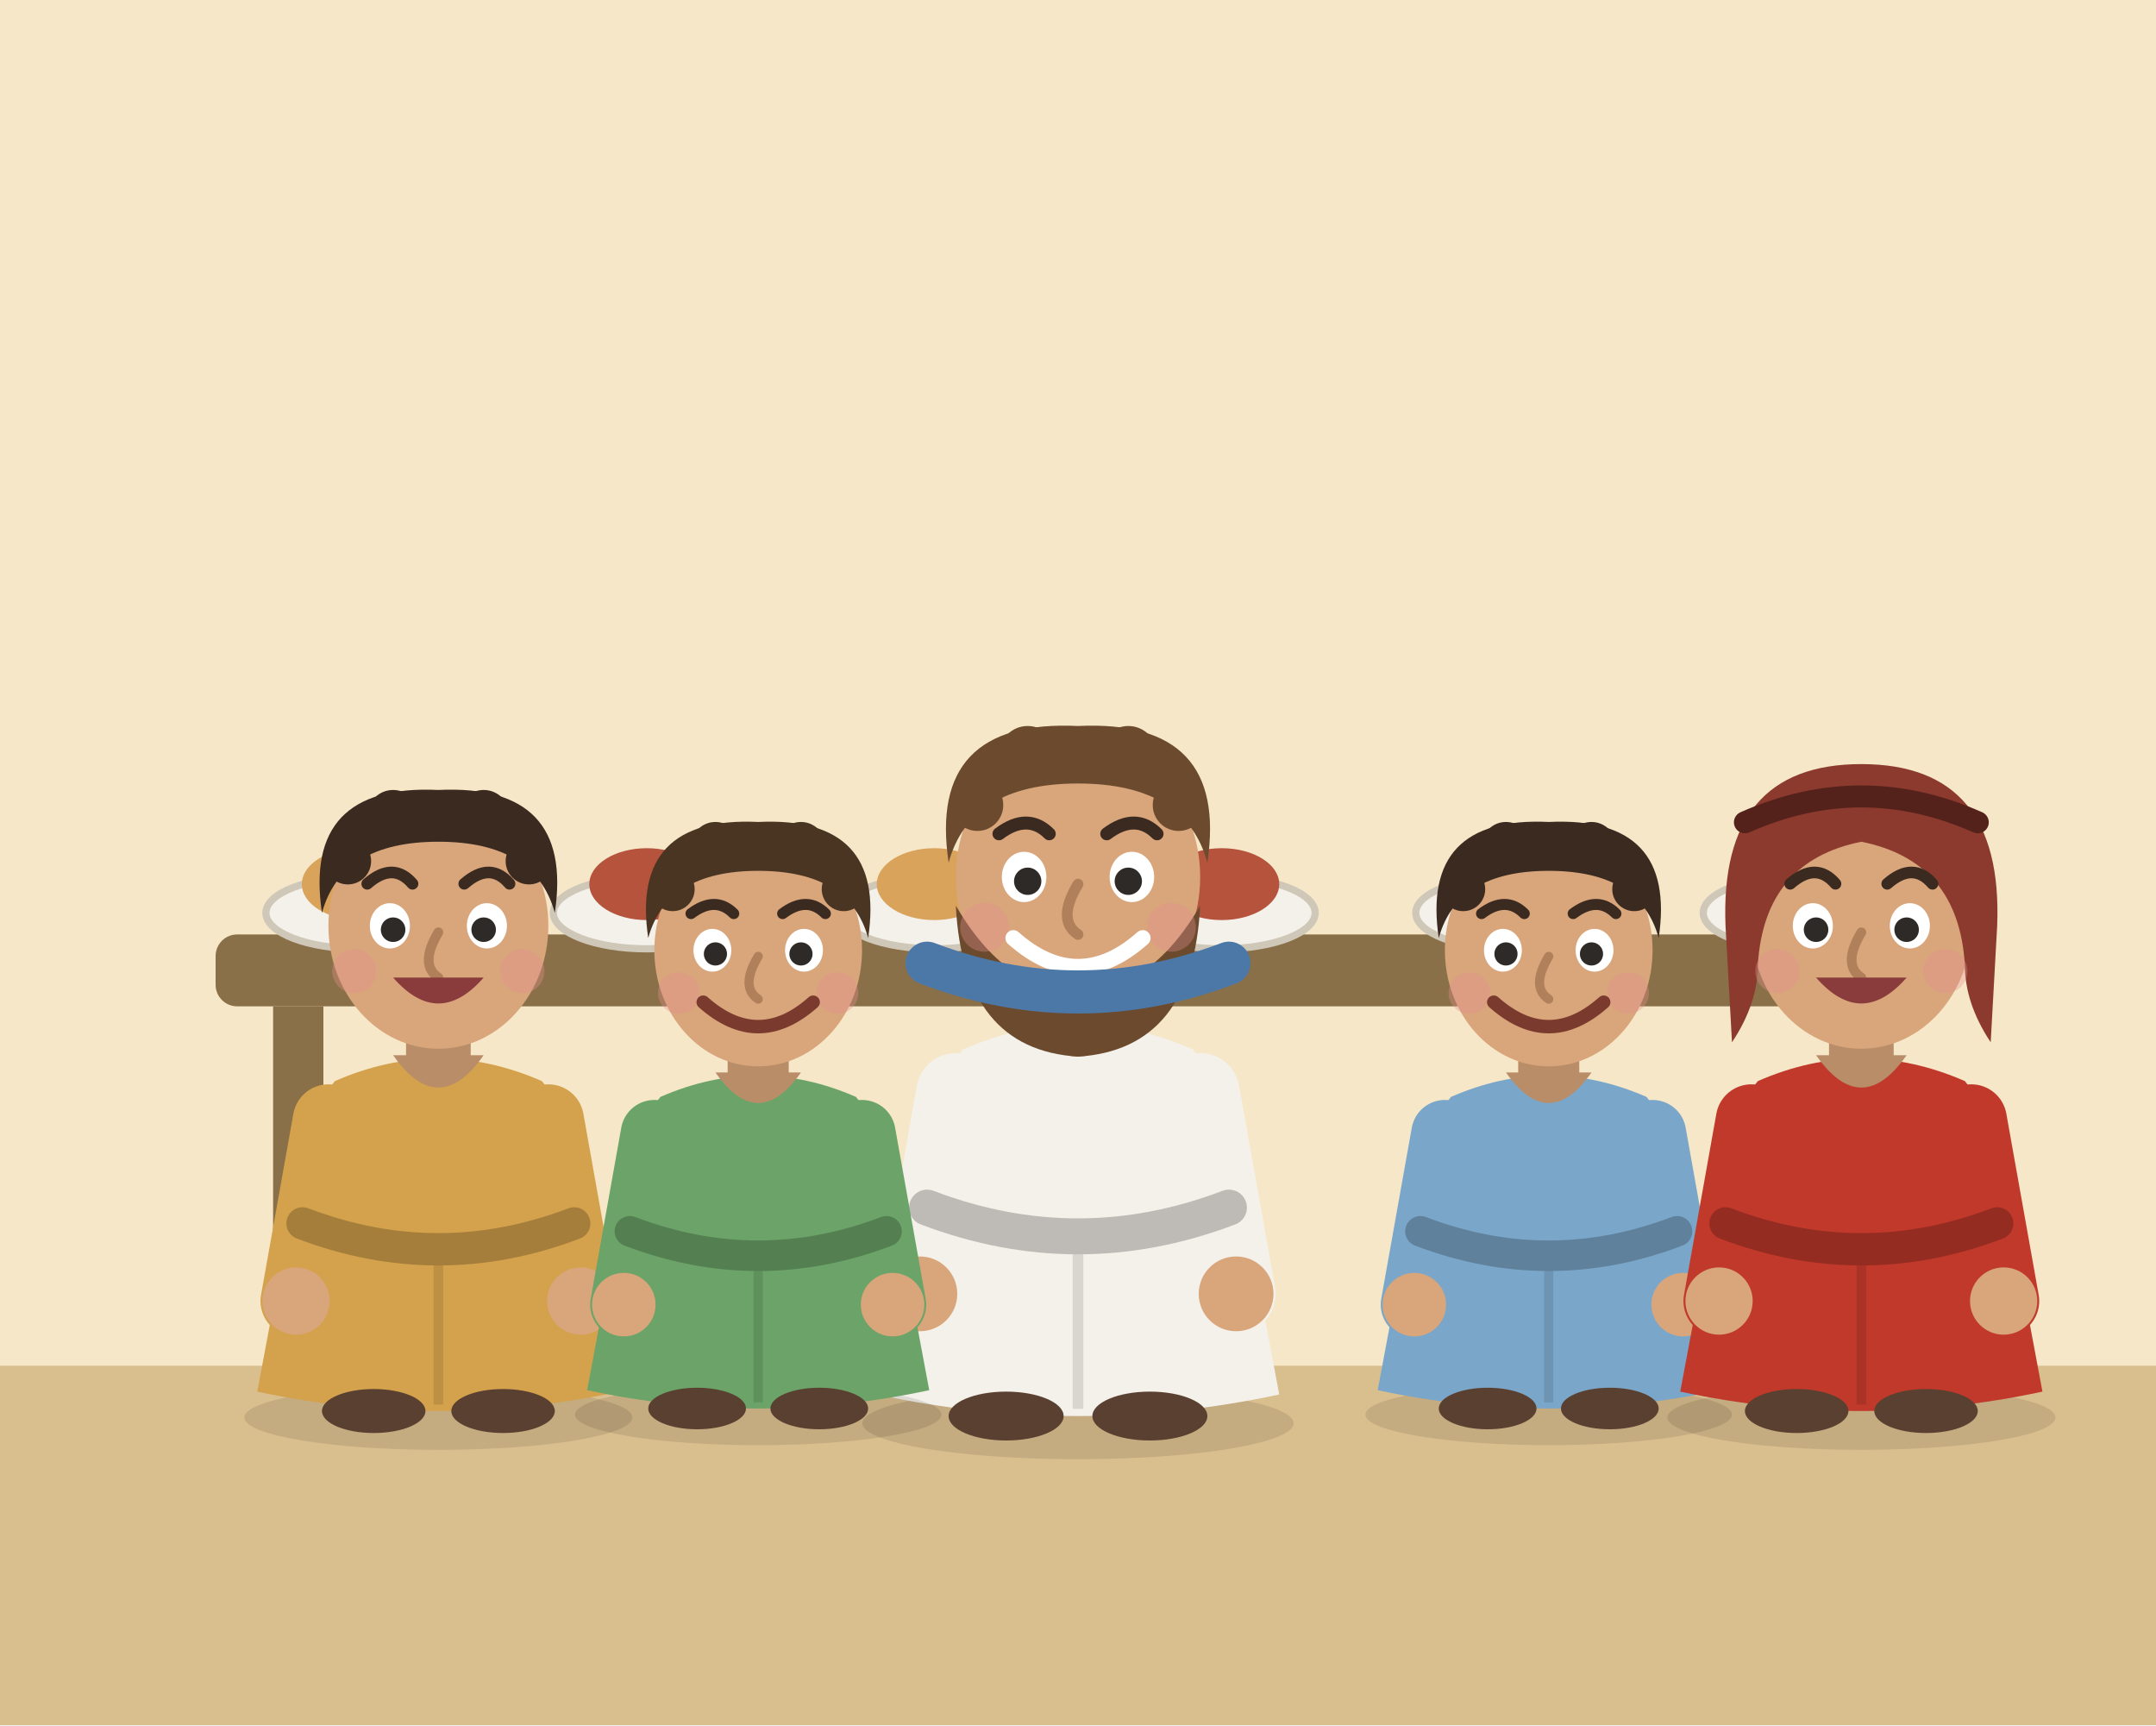
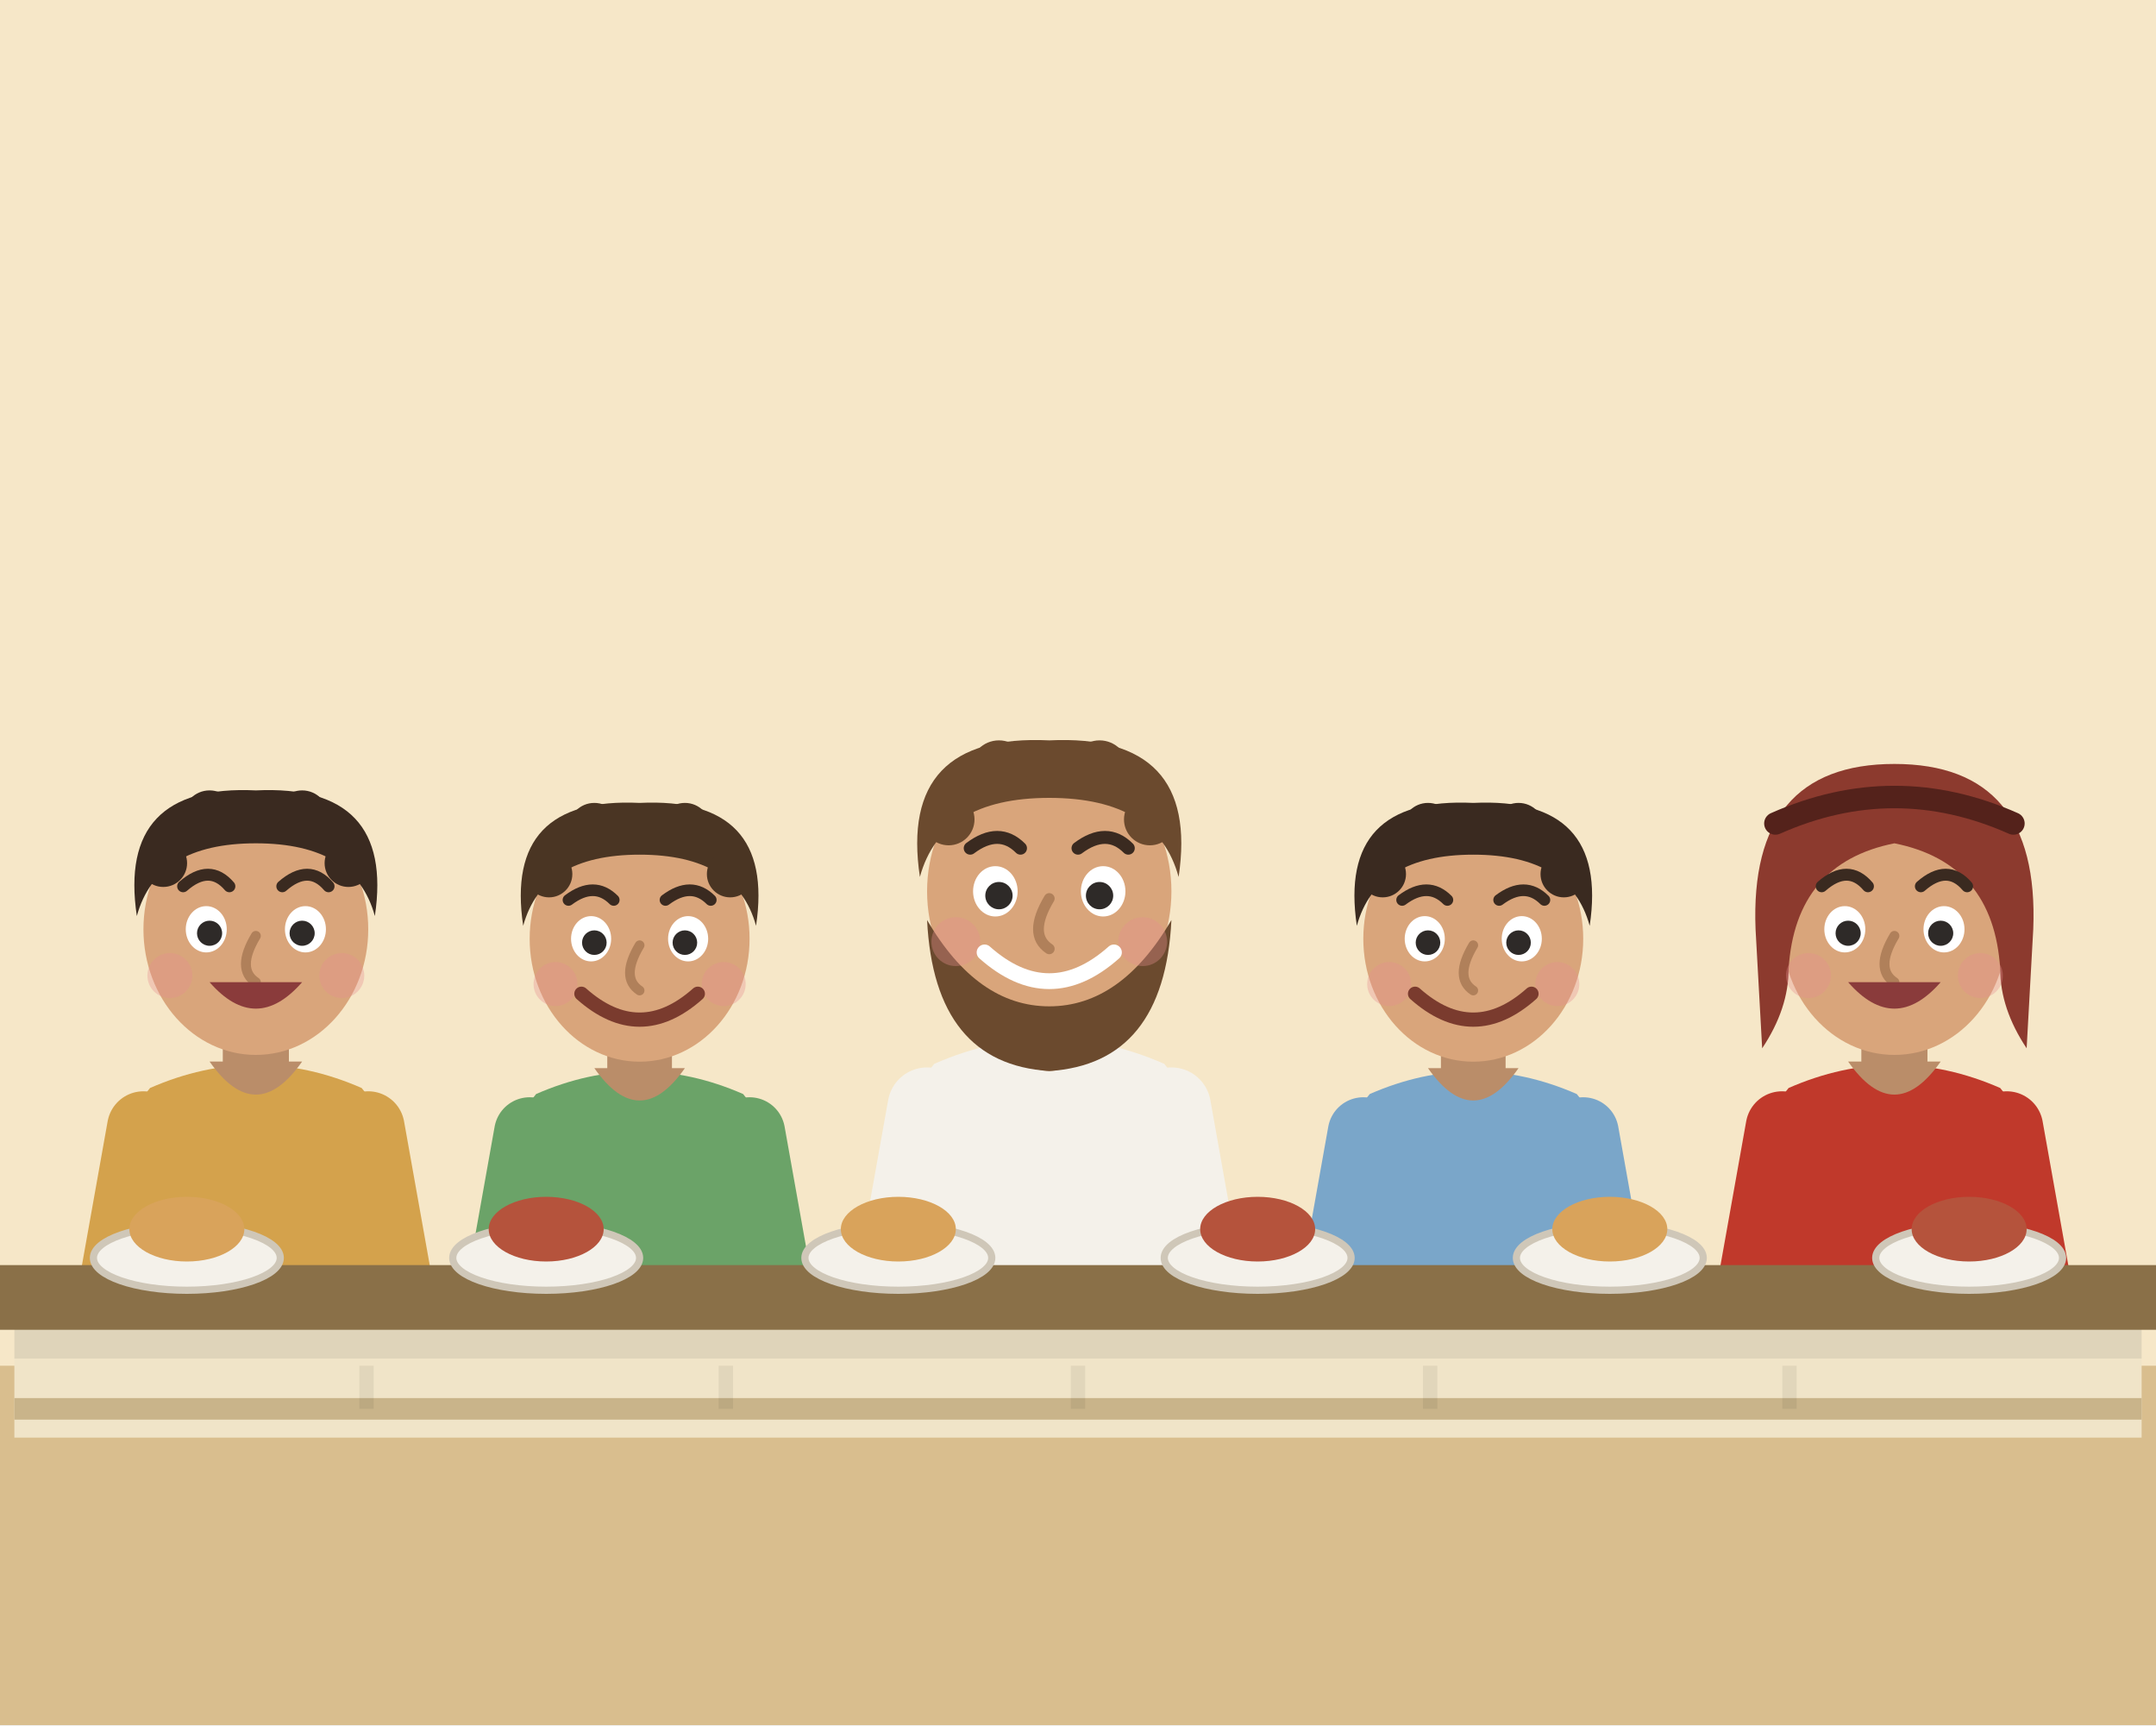
<svg xmlns="http://www.w3.org/2000/svg" viewBox="0 0 300 240">
  <rect width="300" height="240" fill="#F6E7C8" />
  <rect y="190" width="300" height="50" fill="#D9BE8E" />
-   <rect x="30" y="130" width="240" height="10" rx="3" fill="#8A7048" />
-   <rect x="38" y="140" width="7" height="50" fill="#8A7048" />
-   <rect x="255" y="140" width="7" height="50" fill="#8A7048" />
-   <ellipse cx="50" cy="127" rx="13" ry="5" fill="#F4F1EA" stroke="#CFC7B8" />
-   <ellipse cx="50" cy="123" rx="8" ry="5" fill="#D9A35B" />
-   <ellipse cx="90" cy="127" rx="13" ry="5" fill="#F4F1EA" stroke="#CFC7B8" />
-   <ellipse cx="90" cy="123" rx="8" ry="5" fill="#B5533C" />
-   <ellipse cx="130" cy="127" rx="13" ry="5" fill="#F4F1EA" stroke="#CFC7B8" />
-   <ellipse cx="130" cy="123" rx="8" ry="5" fill="#D9A35B" />
-   <ellipse cx="170" cy="127" rx="13" ry="5" fill="#F4F1EA" stroke="#CFC7B8" />
-   <ellipse cx="170" cy="123" rx="8" ry="5" fill="#B5533C" />
-   <ellipse cx="210" cy="127" rx="13" ry="5" fill="#F4F1EA" stroke="#CFC7B8" />
-   <ellipse cx="210" cy="123" rx="8" ry="5" fill="#D9A35B" />
-   <ellipse cx="250" cy="127" rx="13" ry="5" fill="#F4F1EA" stroke="#CFC7B8" />
-   <ellipse cx="250" cy="123" rx="8" ry="5" fill="#B5533C" />
-   <g transform="translate(120,94.0) scale(1.0)">
-     <ellipse cx="30" cy="104" rx="30" ry="5" fill="#000" opacity=".1" />
+   <g transform="translate(8,103.52) scale(0.92)">
+     <line x1="13" y1="58" x2="8" y2="86" stroke="#D4A24C" stroke-width="11" stroke-linecap="round" />
+     <line x1="47" y1="58" x2="52" y2="86" stroke="#D4A24C" stroke-width="11" stroke-linecap="round" />
+     <rect x="25" y="40" width="10" height="14" rx="4" fill="#BA8D69" />
+     <path d="M14 52Q30 45 46 52Q51 58 51 66L53 86H7L9 66Q9 58 14 52Z" fill="#D4A24C" />
+     <ellipse cx="30" cy="90" rx="34" ry="12" fill="#D4A24C" />
+     <path d="M23 48Q30 58 37 48Z" fill="#BA8D69" />
+     <circle cx="8" cy="86" r="5.2" fill="#D9A57B" />
+     <circle cx="52" cy="86" r="5.2" fill="#D9A57B" />
+     <ellipse cx="30" cy="28" rx="17" ry="19" fill="#D9A57B" />
+     <path d="M12 26Q9 6 30 7Q51 6 48 26Q45 15 30 15Q15 15 12 26Z" fill="#3A2A20" />
+     <circle cx="16" cy="18" r="3.6" fill="#3A2A20" />
+     <circle cx="44" cy="18" r="3.6" fill="#3A2A20" />
+     <circle cx="23" cy="11" r="4" fill="#3A2A20" />
+     <circle cx="37" cy="11" r="4" fill="#3A2A20" />
+     <ellipse cx="22.5" cy="28" rx="3.1" ry="3.5" fill="#fff" />
+     <ellipse cx="37.5" cy="28" rx="3.1" ry="3.5" fill="#fff" />
+     <circle cx="23" cy="28.6" r="1.9" fill="#2E2A28" />
+     <circle cx="37" cy="28.6" r="1.9" fill="#2E2A28" />
+     <circle cx="17" cy="35" r="3.4" fill="#E58E8E" opacity=".35" />
+     <circle cx="43" cy="35" r="3.4" fill="#E58E8E" opacity=".35" />
+     <path d="M30 29q-3 5 0 7" stroke="#B0805A" stroke-width="1.5" fill="none" stroke-linecap="round" />
+     <path d="M23 36q7 8 14 0z" fill="#8A3B3B" />
+     <path d="M19 21.5q4-3.5 7 0M34 21.5q4-3.5 7 0" stroke="#3A2A20" stroke-width="1.8" fill="none" stroke-linecap="round" />
+   </g>
+   <g transform="translate(62,105.4) scale(0.9)">
+     <line x1="13" y1="58" x2="8" y2="86" stroke="#6BA368" stroke-width="11" stroke-linecap="round" />
+     <line x1="47" y1="58" x2="52" y2="86" stroke="#6BA368" stroke-width="11" stroke-linecap="round" />
+     <rect x="25" y="40" width="10" height="14" rx="4" fill="#BA8D69" />
+     <path d="M14 52Q30 45 46 52Q51 58 51 66L53 86H7L9 66Q9 58 14 52Z" fill="#6BA368" />
+     <ellipse cx="30" cy="90" rx="34" ry="12" fill="#6BA368" />
+     <path d="M23 48Q30 58 37 48Z" fill="#BA8D69" />
+     <circle cx="8" cy="86" r="5.2" fill="#D9A57B" />
+     <circle cx="52" cy="86" r="5.2" fill="#D9A57B" />
+     <ellipse cx="30" cy="28" rx="17" ry="19" fill="#D9A57B" />
+     <path d="M12 26Q9 6 30 7Q51 6 48 26Q45 15 30 15Q15 15 12 26Z" fill="#4A3523" />
+     <circle cx="16" cy="18" r="3.6" fill="#4A3523" />
+     <circle cx="44" cy="18" r="3.6" fill="#4A3523" />
+     <circle cx="23" cy="11" r="4" fill="#4A3523" />
+     <circle cx="37" cy="11" r="4" fill="#4A3523" />
+     <ellipse cx="22.5" cy="28" rx="3.1" ry="3.5" fill="#fff" />
+     <ellipse cx="37.5" cy="28" rx="3.1" ry="3.5" fill="#fff" />
+     <circle cx="23" cy="28.6" r="1.9" fill="#2E2A28" />
+     <circle cx="37" cy="28.6" r="1.9" fill="#2E2A28" />
+     <circle cx="17" cy="35" r="3.4" fill="#E58E8E" opacity=".35" />
+     <circle cx="43" cy="35" r="3.4" fill="#E58E8E" opacity=".35" />
+     <path d="M30 29q-3 5 0 7" stroke="#B0805A" stroke-width="1.5" fill="none" stroke-linecap="round" />
+     <path d="M21 36.5q9 8 18 0" stroke="#7A3B2E" stroke-width="2.2" fill="none" stroke-linecap="round" />
+     <path d="M19 22q4-3 7 0M34 22q4-3 7 0" stroke="#3A2A20" stroke-width="1.8" fill="none" stroke-linecap="round" />
+   </g>
+   <g transform="translate(116,96.0) scale(1.0)">
    <line x1="13" y1="58" x2="8" y2="86" stroke="#F4F1EA" stroke-width="11" stroke-linecap="round" />
    <line x1="47" y1="58" x2="52" y2="86" stroke="#F4F1EA" stroke-width="11" stroke-linecap="round" />
    <rect x="25" y="40" width="10" height="14" rx="4" fill="#BA8D69" />
-     <path d="M14 52Q30 45 46 52Q51 58 52 68L58 100Q30 106 2 100L8 68Q9 58 14 52Z" fill="#F4F1EA" />
-     <path d="M9 74Q30 82 51 74" stroke="#BEBBB6" stroke-width="5" fill="none" stroke-linecap="round" />
-     <path d="M30 80V102" stroke="#BEBBB6" stroke-width="1.5" opacity=".5" />
-     <ellipse cx="20" cy="103" rx="8" ry="3.4" fill="#5A4030" />
-     <ellipse cx="40" cy="103" rx="8" ry="3.4" fill="#5A4030" />
+     <path d="M14 52Q30 45 46 52Q51 58 51 66L53 86H7L9 66Q9 58 14 52Z" fill="#F4F1EA" />
+     <ellipse cx="30" cy="90" rx="34" ry="12" fill="#F4F1EA" />
    <path d="M23 48Q30 58 37 48Z" fill="#BA8D69" />
    <circle cx="8" cy="86" r="5.2" fill="#D9A57B" />
    <circle cx="52" cy="86" r="5.2" fill="#D9A57B" />
    <ellipse cx="30" cy="28" rx="17" ry="19" fill="#D9A57B" />
    <path d="M12 26Q9 6 30 7Q51 6 48 26Q45 15 30 15Q15 15 12 26Z" fill="#6B4A2E" />
    <circle cx="16" cy="18" r="3.6" fill="#6B4A2E" />
    <circle cx="44" cy="18" r="3.6" fill="#6B4A2E" />
    <circle cx="23" cy="11" r="4" fill="#6B4A2E" />
    <circle cx="37" cy="11" r="4" fill="#6B4A2E" />
    <path d="M13 32Q14 52 30 53Q46 52 47 32Q40 44 30 44Q20 44 13 32Z" fill="#6B4A2E" />
    <ellipse cx="22.5" cy="28" rx="3.1" ry="3.5" fill="#fff" />
    <ellipse cx="37.5" cy="28" rx="3.1" ry="3.5" fill="#fff" />
    <circle cx="23" cy="28.6" r="1.9" fill="#2E2A28" />
    <circle cx="37" cy="28.6" r="1.9" fill="#2E2A28" />
    <circle cx="17" cy="35" r="3.4" fill="#E58E8E" opacity=".35" />
    <circle cx="43" cy="35" r="3.4" fill="#E58E8E" opacity=".35" />
    <path d="M30 29q-3 5 0 7" stroke="#B0805A" stroke-width="1.5" fill="none" stroke-linecap="round" />
    <path d="M21 36.5q9 8 18 0" stroke="#FFFFFF" stroke-width="2.2" fill="none" stroke-linecap="round" />
    <path d="M19 22q4-3 7 0M34 22q4-3 7 0" stroke="#3A2A20" stroke-width="1.8" fill="none" stroke-linecap="round" />
  </g>
-   <g transform="translate(120,60) scale(1.0)">
-     <path d="M9 74Q30 82 51 74" stroke="#4C78A8" stroke-width="6" fill="none" stroke-linecap="round" />
-   </g>
-   <g transform="translate(34,103.6) scale(0.9)">
-     <ellipse cx="30" cy="104" rx="30" ry="5" fill="#000" opacity=".1" />
-     <line x1="13" y1="58" x2="8" y2="86" stroke="#D4A24C" stroke-width="11" stroke-linecap="round" />
-     <line x1="47" y1="58" x2="52" y2="86" stroke="#D4A24C" stroke-width="11" stroke-linecap="round" />
-     <rect x="25" y="40" width="10" height="14" rx="4" fill="#BA8D69" />
-     <path d="M14 52Q30 45 46 52Q51 58 52 68L58 100Q30 106 2 100L8 68Q9 58 14 52Z" fill="#D4A24C" />
-     <path d="M9 74Q30 82 51 74" stroke="#A57E3B" stroke-width="5" fill="none" stroke-linecap="round" />
-     <path d="M30 80V102" stroke="#A57E3B" stroke-width="1.5" opacity=".5" />
-     <ellipse cx="20" cy="103" rx="8" ry="3.4" fill="#5A4030" />
-     <ellipse cx="40" cy="103" rx="8" ry="3.4" fill="#5A4030" />
-     <path d="M23 48Q30 58 37 48Z" fill="#BA8D69" />
-     <circle cx="8" cy="86" r="5.2" fill="#D9A57B" />
-     <circle cx="52" cy="86" r="5.2" fill="#D9A57B" />
-     <ellipse cx="30" cy="28" rx="17" ry="19" fill="#D9A57B" />
-     <path d="M12 26Q9 6 30 7Q51 6 48 26Q45 15 30 15Q15 15 12 26Z" fill="#3A2A20" />
-     <circle cx="16" cy="18" r="3.6" fill="#3A2A20" />
-     <circle cx="44" cy="18" r="3.6" fill="#3A2A20" />
-     <circle cx="23" cy="11" r="4" fill="#3A2A20" />
-     <circle cx="37" cy="11" r="4" fill="#3A2A20" />
-     <ellipse cx="22.5" cy="28" rx="3.1" ry="3.5" fill="#fff" />
-     <ellipse cx="37.5" cy="28" rx="3.1" ry="3.5" fill="#fff" />
-     <circle cx="23" cy="28.6" r="1.9" fill="#2E2A28" />
-     <circle cx="37" cy="28.6" r="1.9" fill="#2E2A28" />
-     <circle cx="17" cy="35" r="3.4" fill="#E58E8E" opacity=".35" />
-     <circle cx="43" cy="35" r="3.4" fill="#E58E8E" opacity=".35" />
-     <path d="M30 29q-3 5 0 7" stroke="#B0805A" stroke-width="1.5" fill="none" stroke-linecap="round" />
-     <path d="M23 36q7 8 14 0z" fill="#8A3B3B" />
-     <path d="M19 21.5q4-3.5 7 0M34 21.5q4-3.5 7 0" stroke="#3A2A20" stroke-width="1.8" fill="none" stroke-linecap="round" />
-   </g>
-   <g transform="translate(80,108.4) scale(0.85)">
-     <ellipse cx="30" cy="104" rx="30" ry="5" fill="#000" opacity=".1" />
-     <line x1="13" y1="58" x2="8" y2="86" stroke="#6BA368" stroke-width="11" stroke-linecap="round" />
-     <line x1="47" y1="58" x2="52" y2="86" stroke="#6BA368" stroke-width="11" stroke-linecap="round" />
-     <rect x="25" y="40" width="10" height="14" rx="4" fill="#BA8D69" />
-     <path d="M14 52Q30 45 46 52Q51 58 52 68L58 100Q30 106 2 100L8 68Q9 58 14 52Z" fill="#6BA368" />
-     <path d="M9 74Q30 82 51 74" stroke="#537F51" stroke-width="5" fill="none" stroke-linecap="round" />
-     <path d="M30 80V102" stroke="#537F51" stroke-width="1.5" opacity=".5" />
-     <ellipse cx="20" cy="103" rx="8" ry="3.4" fill="#5A4030" />
-     <ellipse cx="40" cy="103" rx="8" ry="3.4" fill="#5A4030" />
-     <path d="M23 48Q30 58 37 48Z" fill="#BA8D69" />
-     <circle cx="8" cy="86" r="5.2" fill="#D9A57B" />
-     <circle cx="52" cy="86" r="5.2" fill="#D9A57B" />
-     <ellipse cx="30" cy="28" rx="17" ry="19" fill="#D9A57B" />
-     <path d="M12 26Q9 6 30 7Q51 6 48 26Q45 15 30 15Q15 15 12 26Z" fill="#4A3523" />
-     <circle cx="16" cy="18" r="3.6" fill="#4A3523" />
-     <circle cx="44" cy="18" r="3.6" fill="#4A3523" />
-     <circle cx="23" cy="11" r="4" fill="#4A3523" />
-     <circle cx="37" cy="11" r="4" fill="#4A3523" />
-     <ellipse cx="22.5" cy="28" rx="3.1" ry="3.5" fill="#fff" />
-     <ellipse cx="37.5" cy="28" rx="3.1" ry="3.5" fill="#fff" />
-     <circle cx="23" cy="28.6" r="1.9" fill="#2E2A28" />
-     <circle cx="37" cy="28.6" r="1.9" fill="#2E2A28" />
-     <circle cx="17" cy="35" r="3.4" fill="#E58E8E" opacity=".35" />
-     <circle cx="43" cy="35" r="3.4" fill="#E58E8E" opacity=".35" />
-     <path d="M30 29q-3 5 0 7" stroke="#B0805A" stroke-width="1.5" fill="none" stroke-linecap="round" />
-     <path d="M21 36.5q9 8 18 0" stroke="#7A3B2E" stroke-width="2.2" fill="none" stroke-linecap="round" />
-     <path d="M19 22q4-3 7 0M34 22q4-3 7 0" stroke="#3A2A20" stroke-width="1.8" fill="none" stroke-linecap="round" />
-   </g>
-   <g transform="translate(190,108.4) scale(0.85)">
-     <ellipse cx="30" cy="104" rx="30" ry="5" fill="#000" opacity=".1" />
+   <g transform="translate(178,105.4) scale(0.9)">
    <line x1="13" y1="58" x2="8" y2="86" stroke="#7AA6C9" stroke-width="11" stroke-linecap="round" />
    <line x1="47" y1="58" x2="52" y2="86" stroke="#7AA6C9" stroke-width="11" stroke-linecap="round" />
    <rect x="25" y="40" width="10" height="14" rx="4" fill="#BA8D69" />
-     <path d="M14 52Q30 45 46 52Q51 58 52 68L58 100Q30 106 2 100L8 68Q9 58 14 52Z" fill="#7AA6C9" />
-     <path d="M9 74Q30 82 51 74" stroke="#5F819C" stroke-width="5" fill="none" stroke-linecap="round" />
-     <path d="M30 80V102" stroke="#5F819C" stroke-width="1.5" opacity=".5" />
-     <ellipse cx="20" cy="103" rx="8" ry="3.4" fill="#5A4030" />
-     <ellipse cx="40" cy="103" rx="8" ry="3.4" fill="#5A4030" />
+     <path d="M14 52Q30 45 46 52Q51 58 51 66L53 86H7L9 66Q9 58 14 52Z" fill="#7AA6C9" />
+     <ellipse cx="30" cy="90" rx="34" ry="12" fill="#7AA6C9" />
    <path d="M23 48Q30 58 37 48Z" fill="#BA8D69" />
    <circle cx="8" cy="86" r="5.2" fill="#D9A57B" />
    <circle cx="52" cy="86" r="5.2" fill="#D9A57B" />
    <ellipse cx="30" cy="28" rx="17" ry="19" fill="#D9A57B" />
    <path d="M12 26Q9 6 30 7Q51 6 48 26Q45 15 30 15Q15 15 12 26Z" fill="#3A2A20" />
    <circle cx="16" cy="18" r="3.6" fill="#3A2A20" />
    <circle cx="44" cy="18" r="3.6" fill="#3A2A20" />
    <circle cx="23" cy="11" r="4" fill="#3A2A20" />
    <circle cx="37" cy="11" r="4" fill="#3A2A20" />
    <ellipse cx="22.5" cy="28" rx="3.1" ry="3.5" fill="#fff" />
    <ellipse cx="37.5" cy="28" rx="3.1" ry="3.5" fill="#fff" />
    <circle cx="23" cy="28.6" r="1.9" fill="#2E2A28" />
    <circle cx="37" cy="28.6" r="1.9" fill="#2E2A28" />
    <circle cx="17" cy="35" r="3.4" fill="#E58E8E" opacity=".35" />
    <circle cx="43" cy="35" r="3.4" fill="#E58E8E" opacity=".35" />
    <path d="M30 29q-3 5 0 7" stroke="#B0805A" stroke-width="1.5" fill="none" stroke-linecap="round" />
    <path d="M21 36.5q9 8 18 0" stroke="#7A3B2E" stroke-width="2.2" fill="none" stroke-linecap="round" />
    <path d="M19 22q4-3 7 0M34 22q4-3 7 0" stroke="#3A2A20" stroke-width="1.8" fill="none" stroke-linecap="round" />
  </g>
-   <g transform="translate(232,103.6) scale(0.9)">
-     <ellipse cx="30" cy="104" rx="30" ry="5" fill="#000" opacity=".1" />
+   <g transform="translate(236,103.52) scale(0.92)">
    <line x1="13" y1="58" x2="8" y2="86" stroke="#C0392B" stroke-width="11" stroke-linecap="round" />
    <line x1="47" y1="58" x2="52" y2="86" stroke="#C0392B" stroke-width="11" stroke-linecap="round" />
    <rect x="25" y="40" width="10" height="14" rx="4" fill="#BA8D69" />
-     <path d="M14 52Q30 45 46 52Q51 58 52 68L58 100Q30 106 2 100L8 68Q9 58 14 52Z" fill="#C0392B" />
-     <path d="M9 74Q30 82 51 74" stroke="#952C21" stroke-width="5" fill="none" stroke-linecap="round" />
-     <path d="M30 80V102" stroke="#952C21" stroke-width="1.5" opacity=".5" />
-     <ellipse cx="20" cy="103" rx="8" ry="3.4" fill="#5A4030" />
-     <ellipse cx="40" cy="103" rx="8" ry="3.4" fill="#5A4030" />
+     <path d="M14 52Q30 45 46 52Q51 58 51 66L53 86H7L9 66Q9 58 14 52Z" fill="#C0392B" />
+     <ellipse cx="30" cy="90" rx="34" ry="12" fill="#C0392B" />
    <path d="M23 48Q30 58 37 48Z" fill="#BA8D69" />
    <circle cx="8" cy="86" r="5.2" fill="#D9A57B" />
    <circle cx="52" cy="86" r="5.2" fill="#D9A57B" />
    <ellipse cx="30" cy="28" rx="17" ry="19" fill="#D9A57B" />
    <path d="M30 3Q8 3 9 28L10 46Q14 40 14 34Q15 18 30 15Q45 18 46 34Q46 40 50 46L51 28Q52 3 30 3Z" fill="#8C3A2E" />
    <path d="M12 12Q30 4 48 12" stroke="#54221B" stroke-width="3.4" fill="none" stroke-linecap="round" />
    <ellipse cx="22.5" cy="28" rx="3.1" ry="3.5" fill="#fff" />
    <ellipse cx="37.5" cy="28" rx="3.1" ry="3.5" fill="#fff" />
    <circle cx="23" cy="28.6" r="1.9" fill="#2E2A28" />
    <circle cx="37" cy="28.6" r="1.9" fill="#2E2A28" />
    <circle cx="17" cy="35" r="3.4" fill="#E58E8E" opacity=".35" />
    <circle cx="43" cy="35" r="3.4" fill="#E58E8E" opacity=".35" />
    <path d="M30 29q-3 5 0 7" stroke="#B0805A" stroke-width="1.5" fill="none" stroke-linecap="round" />
    <path d="M23 36q7 8 14 0z" fill="#8A3B3B" />
    <path d="M19 21.5q4-3.5 7 0M34 21.5q4-3.5 7 0" stroke="#3A2A20" stroke-width="1.8" fill="none" stroke-linecap="round" />
  </g>
+   <rect x="2" y="184.0" width="296" height="16.0" fill="#F0E4C8" />
+   <rect x="2" y="184.0" width="296" height="5" fill="#00000012" />
+   <path d="M2 196H298" stroke="#C9B48A" stroke-width="3" />
+   <path d="M51 190.0V196" stroke="#00000010" stroke-width="2" />
+   <path d="M101 190.0V196" stroke="#00000010" stroke-width="2" />
+   <path d="M150 190.0V196" stroke="#00000010" stroke-width="2" />
+   <path d="M199 190.0V196" stroke="#00000010" stroke-width="2" />
+   <path d="M249 190.0V196" stroke="#00000010" stroke-width="2" />
+   <rect x="-3" y="176.0" width="306" height="9" rx="3" fill="#8A7048" />
+   <ellipse cx="26" cy="175.0" rx="13" ry="4.5" fill="#F4F1EA" stroke="#CFC7B8" />
+   <ellipse cx="26" cy="171.0" rx="8" ry="4.5" fill="#D9A35B" />
+   <ellipse cx="76" cy="175.0" rx="13" ry="4.5" fill="#F4F1EA" stroke="#CFC7B8" />
+   <ellipse cx="76" cy="171.0" rx="8" ry="4.5" fill="#B5533C" />
+   <ellipse cx="125" cy="175.0" rx="13" ry="4.5" fill="#F4F1EA" stroke="#CFC7B8" />
+   <ellipse cx="125" cy="171.0" rx="8" ry="4.5" fill="#D9A35B" />
+   <ellipse cx="175" cy="175.0" rx="13" ry="4.5" fill="#F4F1EA" stroke="#CFC7B8" />
+   <ellipse cx="175" cy="171.0" rx="8" ry="4.5" fill="#B5533C" />
+   <ellipse cx="224" cy="175.0" rx="13" ry="4.5" fill="#F4F1EA" stroke="#CFC7B8" />
+   <ellipse cx="224" cy="171.0" rx="8" ry="4.5" fill="#D9A35B" />
+   <ellipse cx="274" cy="175.0" rx="13" ry="4.5" fill="#F4F1EA" stroke="#CFC7B8" />
+   <ellipse cx="274" cy="171.0" rx="8" ry="4.5" fill="#B5533C" />
</svg>
